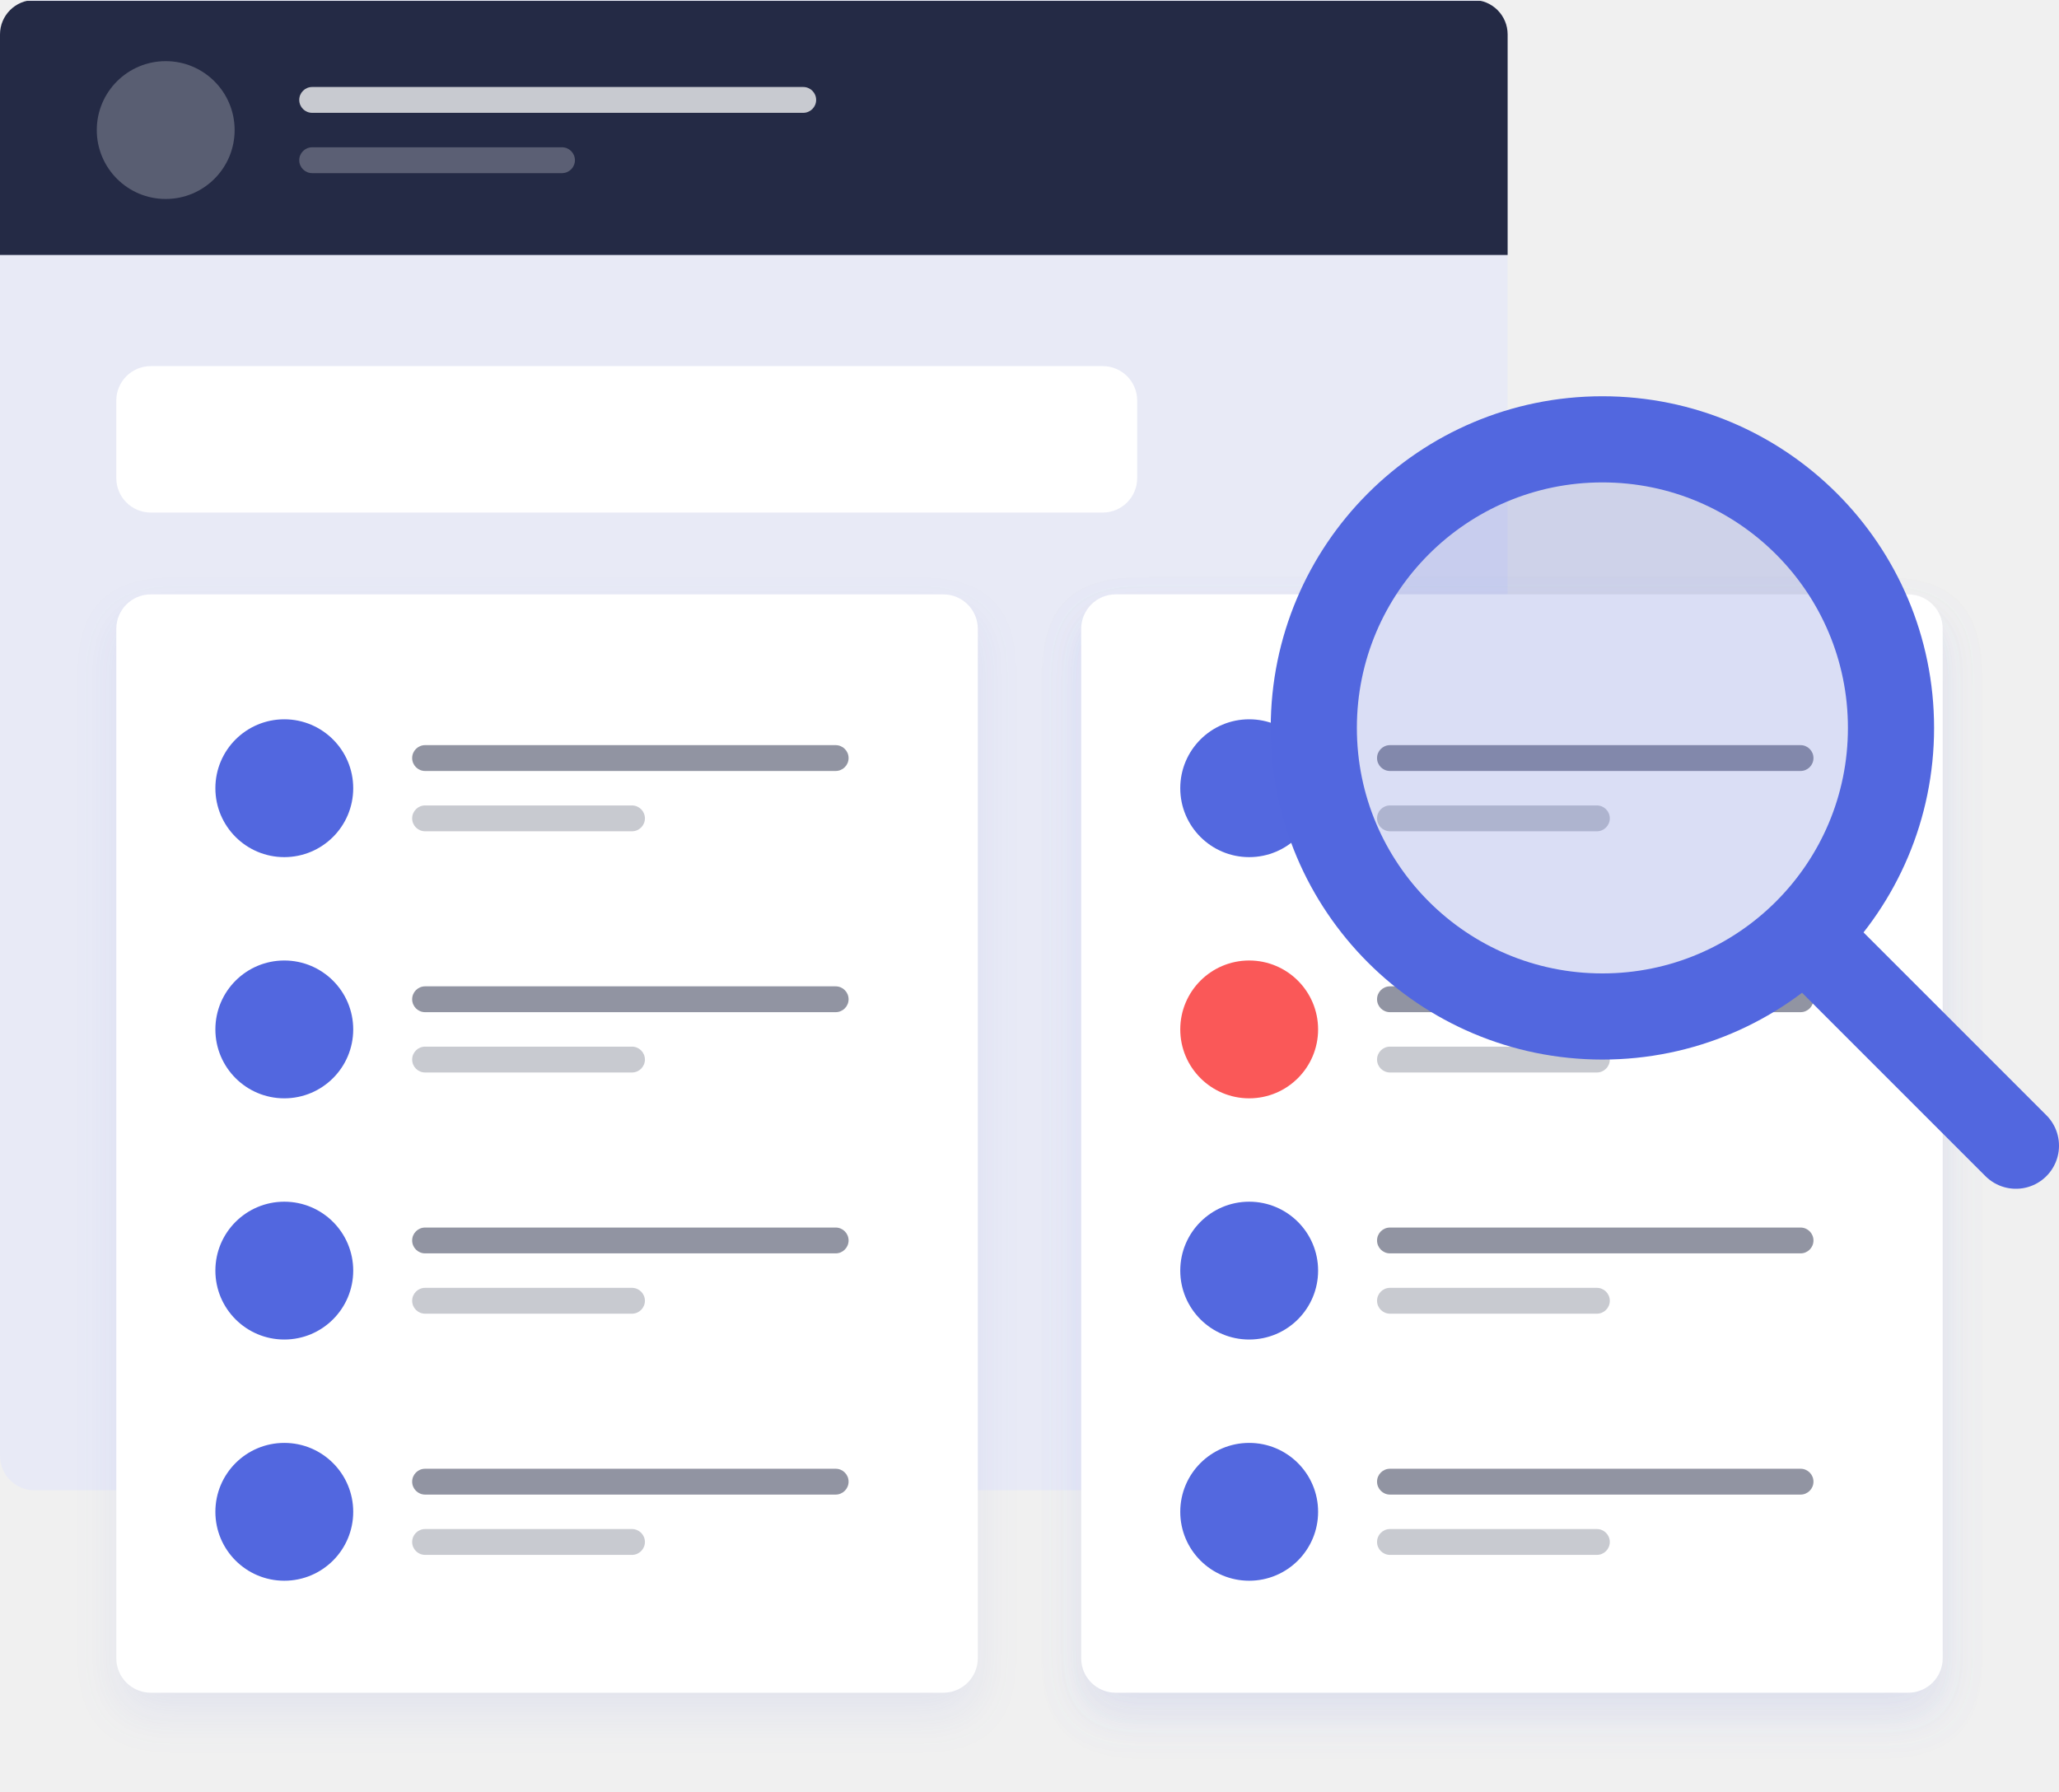
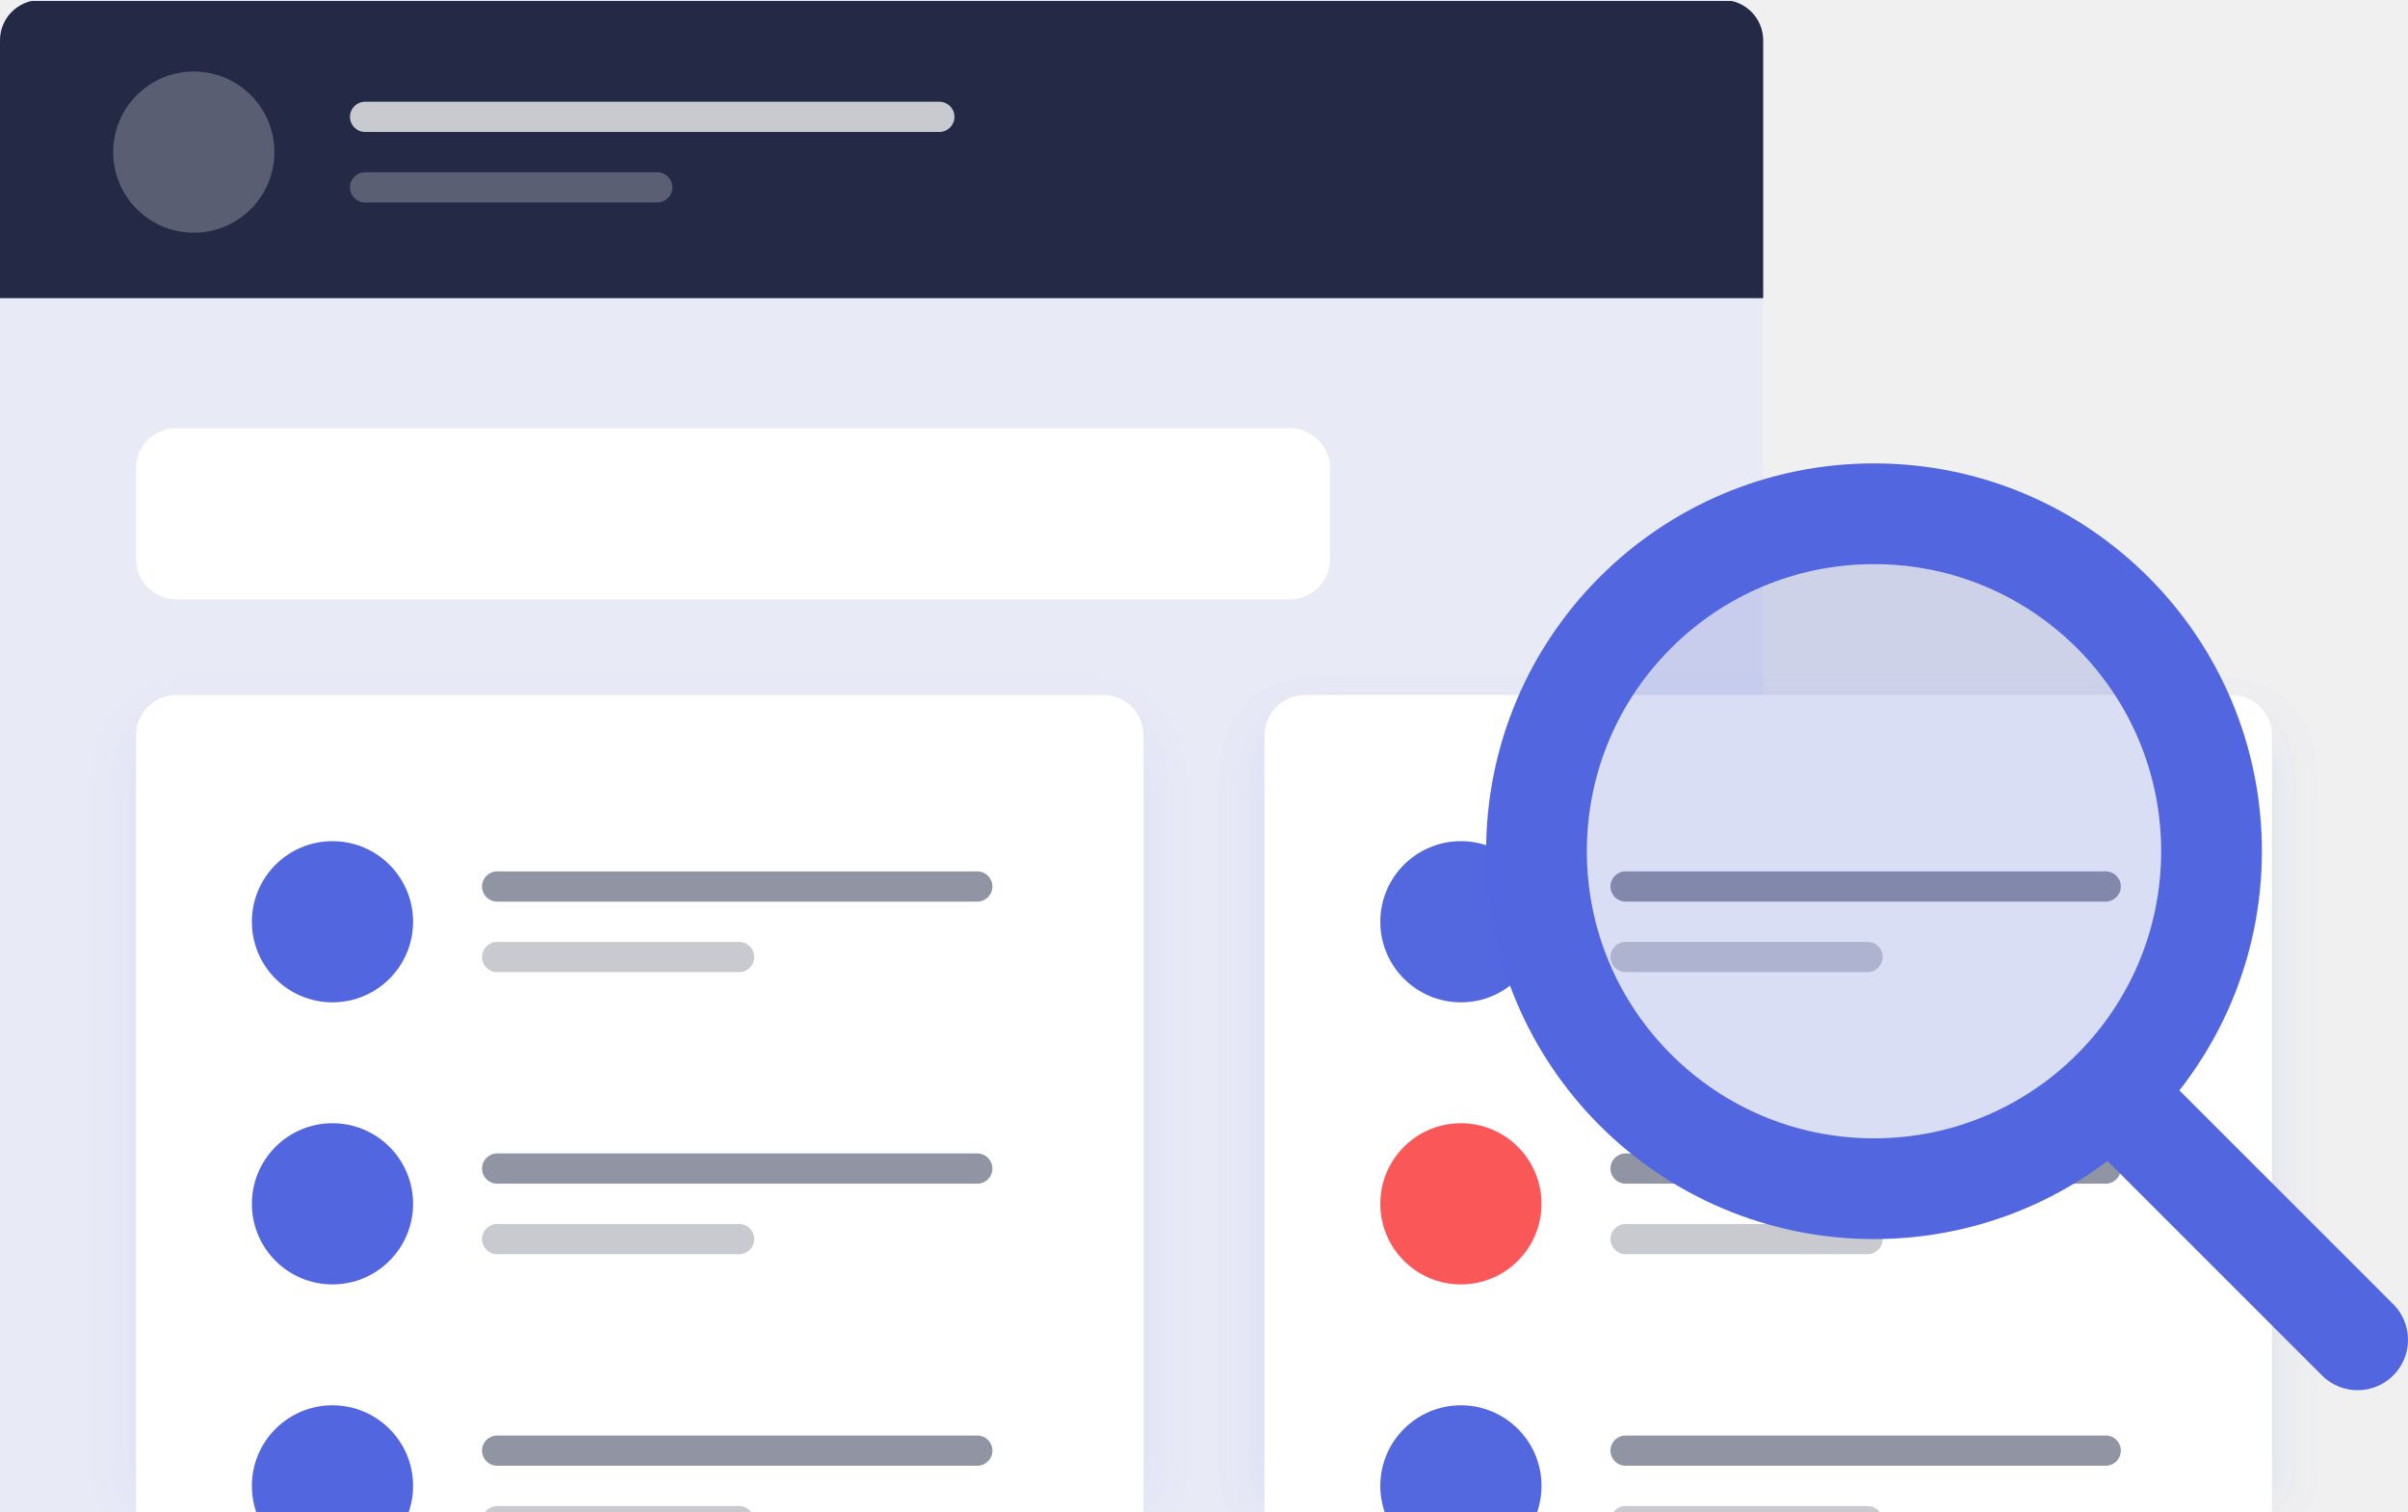
- <svg xmlns="http://www.w3.org/2000/svg" xmlns:xlink="http://www.w3.org/1999/xlink" width="478" height="416">
+ <svg xmlns="http://www.w3.org/2000/svg" xmlns:xlink="http://www.w3.org/1999/xlink" width="478" height="300">
  <defs>
    <rect id="a" width="350" height="346" rx="8" />
    <rect id="d" width="200" height="255" rx="8" />
    <filter id="c" width="117.5%" height="113.7%" x="-8.8%" y="-4.9%" filterUnits="objectBoundingBox">
      <feOffset dy="5" in="SourceAlpha" result="shadowOffsetOuter1" />
      <feGaussianBlur in="shadowOffsetOuter1" result="shadowBlurOuter1" stdDeviation="5" />
      <feColorMatrix in="shadowBlurOuter1" values="0 0 0 0 0.285 0 0 0 0 0.364 0 0 0 0 0.811 0 0 0 0.083 0" />
    </filter>
    <filter id="e" width="139.5%" height="131%" x="-19.8%" y="-13.5%" filterUnits="objectBoundingBox">
      <feOffset dy="5" in="SourceAlpha" result="shadowOffsetOuter1" />
      <feGaussianBlur in="shadowOffsetOuter1" result="shadowBlurOuter1" stdDeviation="5" />
      <feColorMatrix in="shadowBlurOuter1" result="shadowMatrixOuter1" values="0 0 0 0 0.285 0 0 0 0 0.364 0 0 0 0 0.811 0 0 0 0.083 0" />
      <feMerge>
        <feMergeNode in="shadowMatrixOuter1" />
        <feMergeNode in="SourceGraphic" />
      </feMerge>
    </filter>
    <rect id="g" width="200" height="255" rx="8" />
    <filter id="f" width="117.5%" height="113.7%" x="-8.8%" y="-4.9%" filterUnits="objectBoundingBox">
      <feOffset dy="5" in="SourceAlpha" result="shadowOffsetOuter1" />
      <feGaussianBlur in="shadowOffsetOuter1" result="shadowBlurOuter1" stdDeviation="5" />
      <feColorMatrix in="shadowBlurOuter1" values="0 0 0 0 0.285 0 0 0 0 0.364 0 0 0 0 0.811 0 0 0 0.083 0" />
    </filter>
  </defs>
  <g fill="none" fill-rule="evenodd">
    <mask id="b" fill="#fff">
      <use xlink:href="#a" />
    </mask>
    <use fill="#E8EAF6" fill-rule="nonzero" xlink:href="#a" />
    <g mask="url(#b)">
      <path fill="#242A45" d="M-3.53.197h547v59h-547z" />
      <g transform="translate(22.47 14.197)" fill="#FFF">
        <circle cx="16" cy="16" r="16" opacity=".245" />
        <g transform="translate(47 6)">
          <rect width="120" height="6" opacity=".75" rx="3" />
          <rect width="64" height="6" y="14" opacity=".25" rx="3" />
        </g>
      </g>
    </g>
    <g transform="translate(27 138)">
      <use fill="#000" filter="url(#c)" xlink:href="#d" />
      <use fill="#FFF" xlink:href="#d" />
      <g transform="translate(23 29)">
        <rect width="101.317" height="6" x="45.683" y="6" fill="#242A45" opacity=".5" rx="3" />
        <circle cx="16" cy="16" r="16" fill="#5267DF" />
        <rect width="54.036" height="6" x="45.683" y="20" fill="#242A45" opacity=".25" rx="3" />
        <g transform="translate(0 56)">
          <circle cx="16" cy="16" r="16" fill="#5267DF" />
          <rect width="101.317" height="6" x="45.683" y="6" fill="#242A45" opacity=".5" rx="3" />
          <rect width="54.036" height="6" x="45.683" y="20" fill="#242A45" opacity=".25" rx="3" />
        </g>
        <g transform="translate(0 112)">
          <circle cx="16" cy="16" r="16" fill="#5267DF" />
          <rect width="101.317" height="6" x="45.683" y="6" fill="#242A45" opacity=".5" rx="3" />
          <rect width="54.036" height="6" x="45.683" y="20" fill="#242A45" opacity=".25" rx="3" />
        </g>
        <g transform="translate(0 168)">
          <circle cx="16" cy="16" r="16" fill="#5267DF" />
          <rect width="101.317" height="6" x="45.683" y="6" fill="#242A45" opacity=".5" rx="3" />
          <rect width="54.036" height="6" x="45.683" y="20" fill="#242A45" opacity=".25" rx="3" />
        </g>
      </g>
    </g>
    <g filter="url(#e)" transform="translate(251 138)">
      <use fill="#000" filter="url(#f)" xlink:href="#g" />
      <use fill="#FFF" xlink:href="#g" />
      <g transform="translate(23 29)">
        <rect width="101.317" height="6" x="45.683" y="6" fill="#242A45" opacity=".5" rx="3" />
        <circle cx="16" cy="16" r="16" fill="#5267DF" />
        <rect width="54.036" height="6" x="45.683" y="20" fill="#242A45" opacity=".25" rx="3" />
        <g transform="translate(0 56)">
          <circle cx="16" cy="16" r="16" fill="#FA5959" />
          <rect width="101.317" height="6" x="45.683" y="6" fill="#242A45" opacity=".5" rx="3" />
          <rect width="54.036" height="6" x="45.683" y="20" fill="#242A45" opacity=".25" rx="3" />
        </g>
        <g transform="translate(0 112)">
          <circle cx="16" cy="16" r="16" fill="#5267DF" />
          <rect width="101.317" height="6" x="45.683" y="6" fill="#242A45" opacity=".5" rx="3" />
          <rect width="54.036" height="6" x="45.683" y="20" fill="#242A45" opacity=".25" rx="3" />
        </g>
        <g transform="translate(0 168)">
          <circle cx="16" cy="16" r="16" fill="#5267DF" />
          <rect width="101.317" height="6" x="45.683" y="6" fill="#242A45" opacity=".5" rx="3" />
          <rect width="54.036" height="6" x="45.683" y="20" fill="#242A45" opacity=".25" rx="3" />
        </g>
      </g>
    </g>
    <rect width="237" height="34" x="27" y="85" fill="#FFF" rx="8" />
    <g stroke="#5267DF" stroke-width="20" transform="translate(305 102)">
      <circle cx="67" cy="67" r="67" fill="#495DCF" fill-opacity=".2" />
      <path stroke-linecap="round" stroke-linejoin="round" d="M114 115l49 49" />
    </g>
  </g>
</svg>
